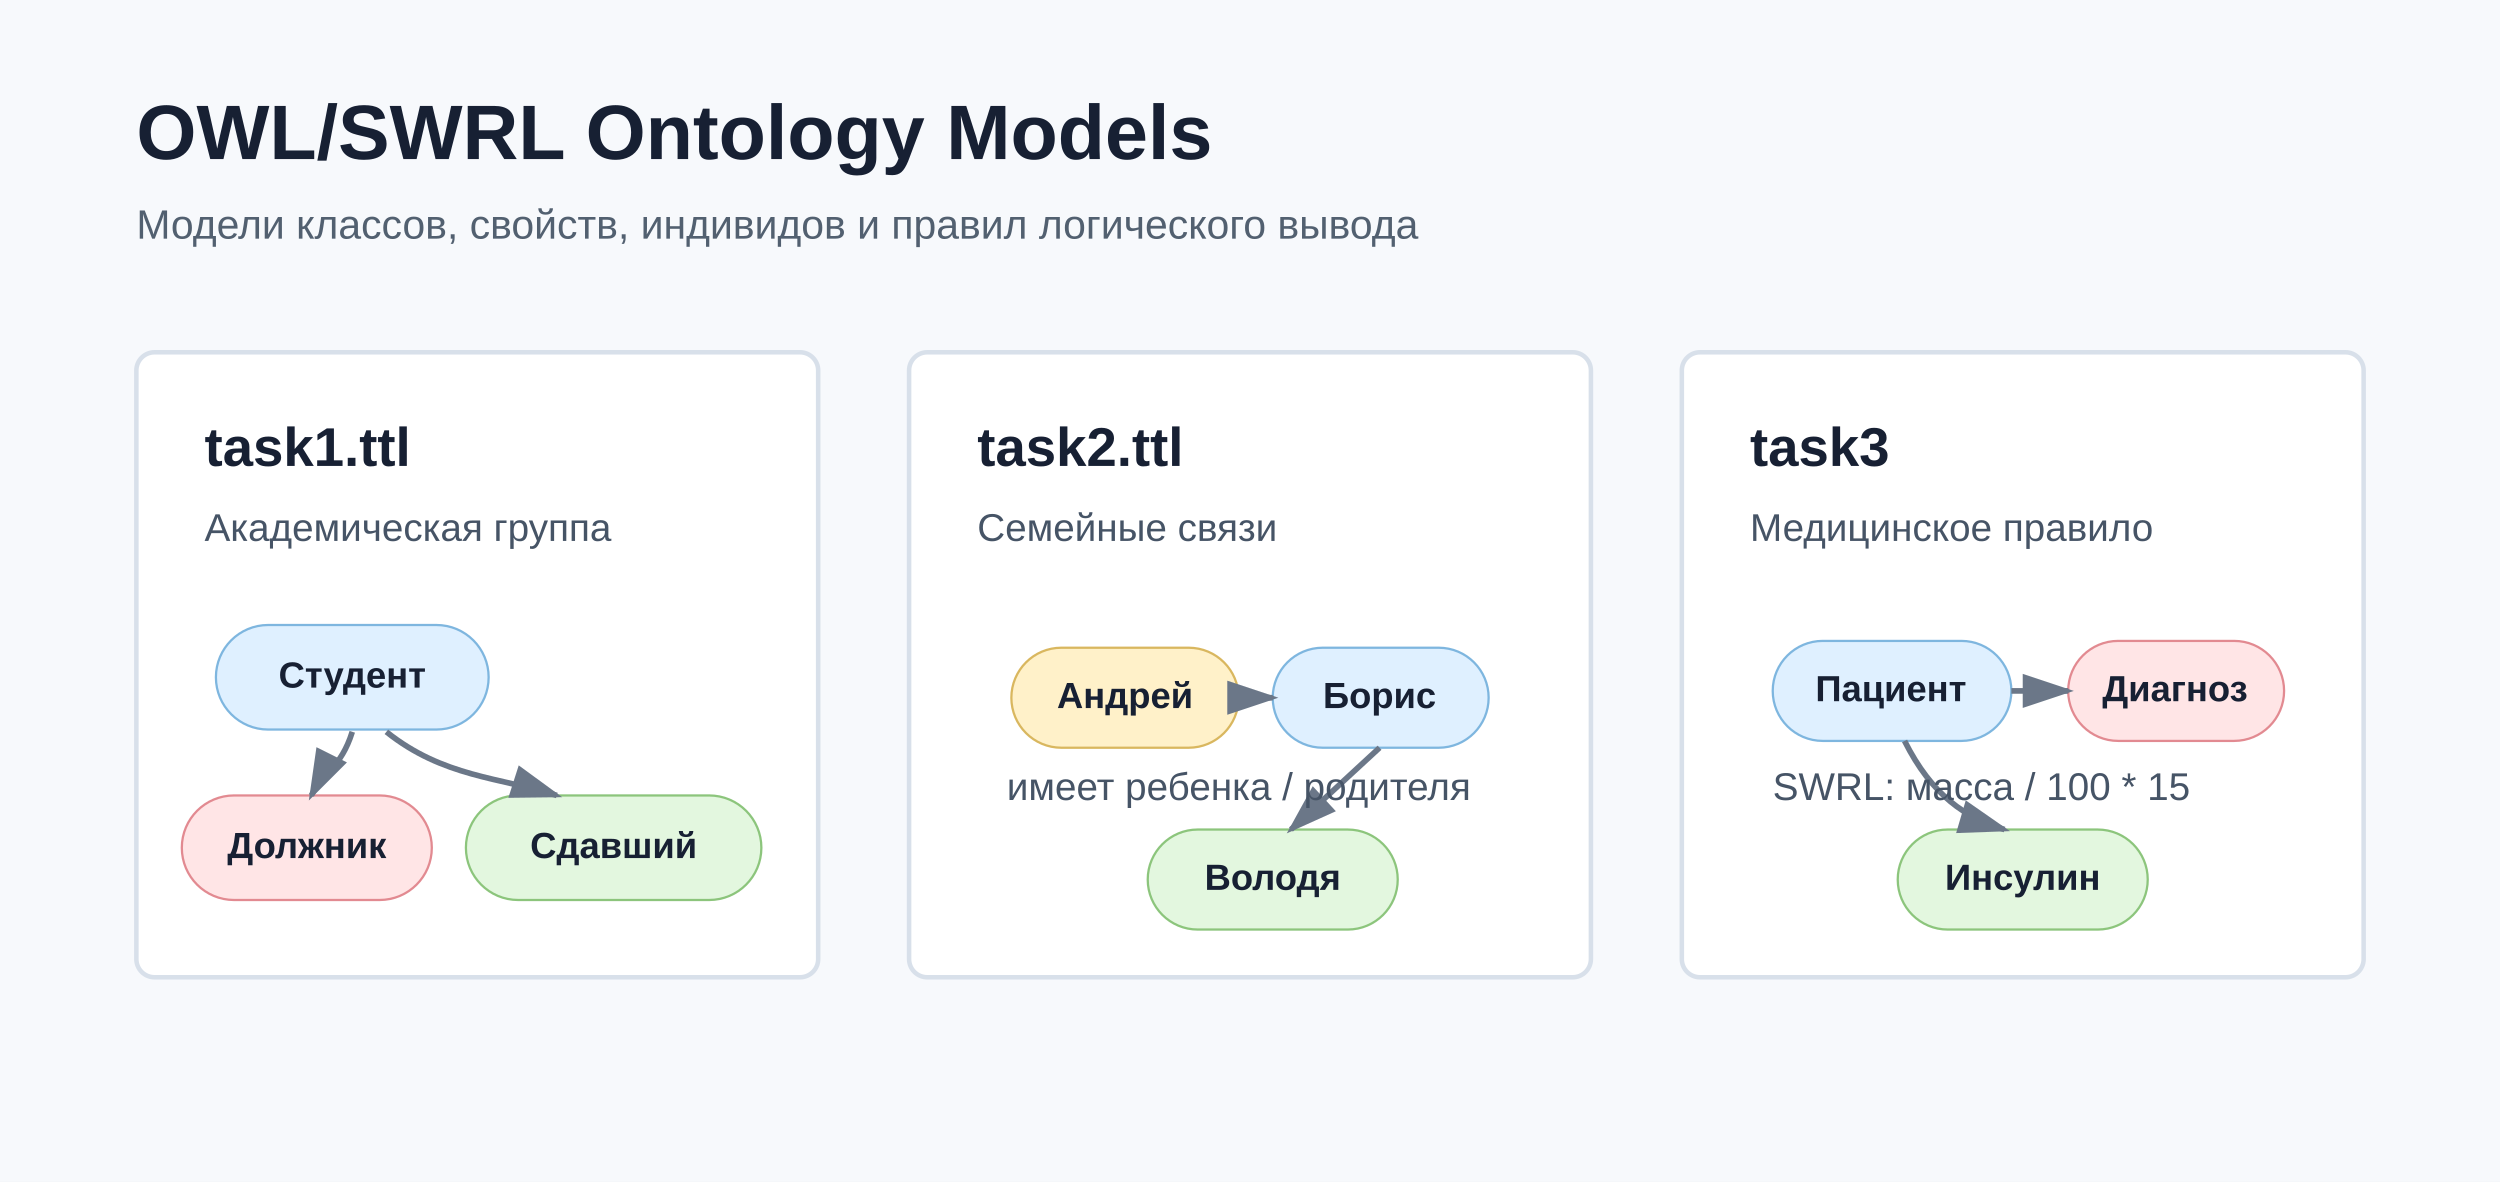
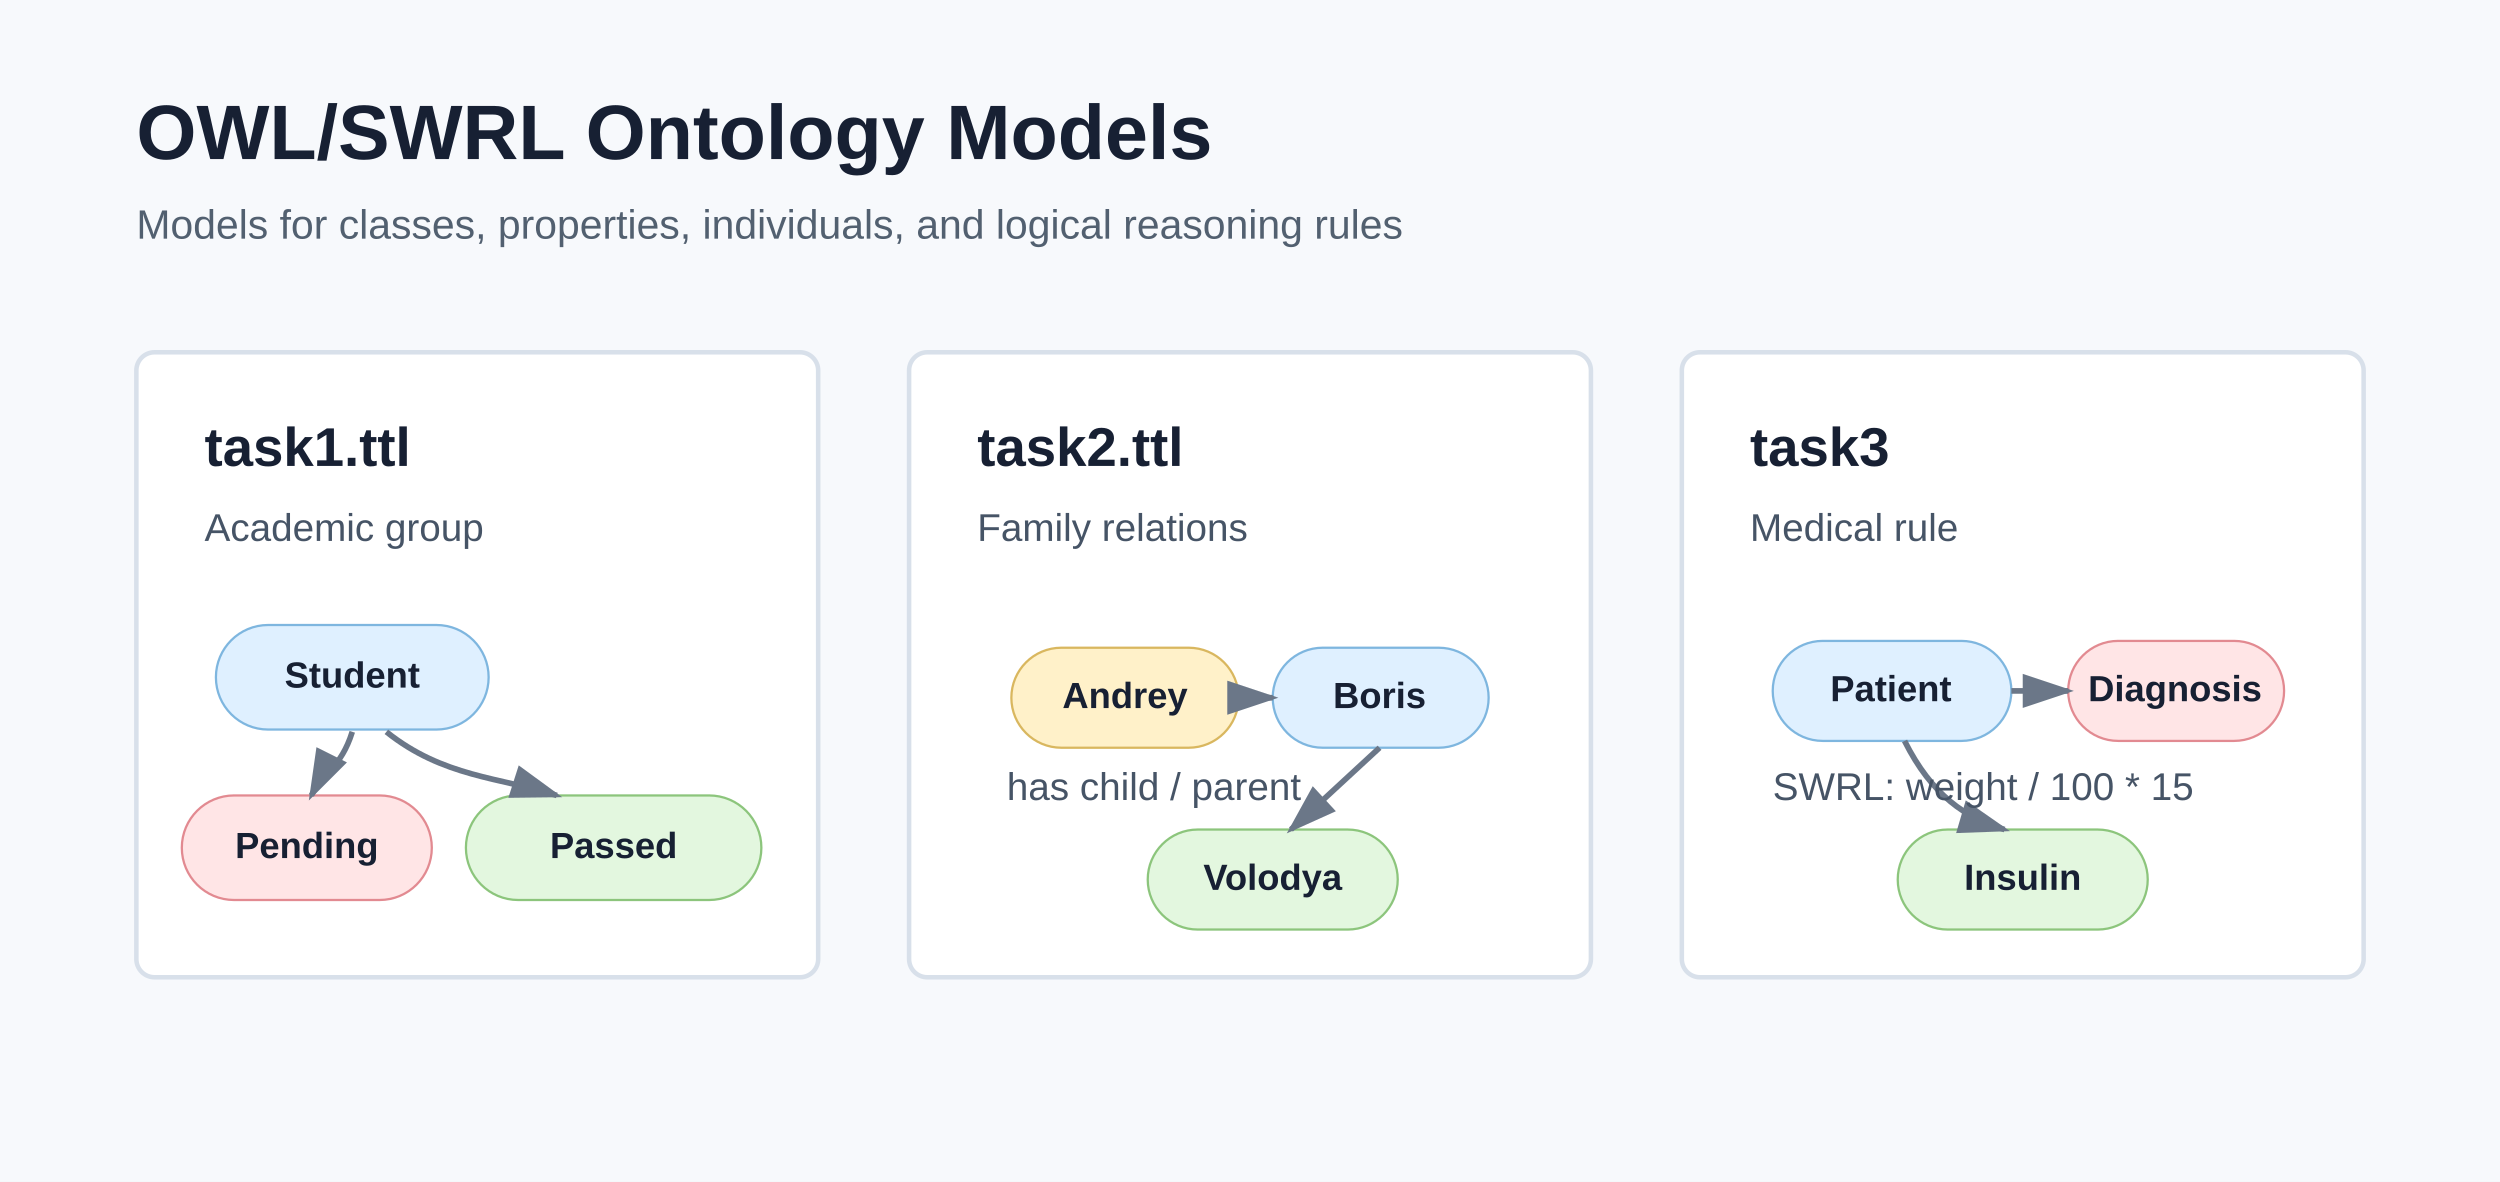
<svg xmlns="http://www.w3.org/2000/svg" width="1100" height="520" viewBox="0 0 1100 520" role="img" aria-labelledby="title desc">
  <defs>
    <style>
      .bg { fill: #f7f9fc; }
      .title { fill: #172033; font: 700 34px Arial, sans-serif; }
      .subtitle { fill: #526070; font: 18px Arial, sans-serif; }
      .card { fill: #ffffff; stroke: #d8e0ea; stroke-width: 2; rx: 8; }
      .cardTitle { fill: #172033; font: 700 24px Arial, sans-serif; }
      .text { fill: #465466; font: 17px Arial, sans-serif; }
      .pillBlue { fill: #dff0ff; stroke: #7eb6df; }
      .pillGreen { fill: #e3f7df; stroke: #8cc57c; }
      .pillRose { fill: #ffe5e6; stroke: #e28a91; }
      .pillYellow { fill: #fff1c9; stroke: #d9b75f; }
      .line { stroke: #6b7788; stroke-width: 2.5; fill: none; marker-end: url(#arrow); }
      .nodeText { fill: #172033; font: 700 16px Arial, sans-serif; text-anchor: middle; dominant-baseline: middle; }
    </style>
    <marker id="arrow" markerWidth="10" markerHeight="10" refX="8" refY="3" orient="auto">
      <path d="M0,0 L0,6 L9,3 z" fill="#6b7788" />
    </marker>
  </defs>
  <rect class="bg" width="1100" height="520" />
  <text class="title" x="60" y="70">OWL/SWRL Ontology Models</text>
-   <text class="subtitle" x="60" y="105">Модели классов, свойств, индивидов и правил логического вывода</text>
+   <text class="subtitle" x="60" y="105">Models for classes, properties, individuals, and logical reasoning rules</text>
  <rect class="card" x="60" y="155" width="300" height="275" />
  <text class="cardTitle" x="90" y="205">task1.ttl</text>
-   <text class="text" x="90" y="238">Академическая группа</text>
+   <text class="text" x="90" y="238">Academic group</text>
  <rect class="pillBlue" x="95" y="275" width="120" height="46" rx="23" />
-   <text class="nodeText" x="155" y="298">Студент</text>
+   <text class="nodeText" x="155" y="298">Student</text>
  <rect class="pillGreen" x="205" y="350" width="130" height="46" rx="23" />
-   <text class="nodeText" x="270" y="373">Сдавший</text>
+   <text class="nodeText" x="270" y="373">Passed</text>
  <rect class="pillRose" x="80" y="350" width="110" height="46" rx="23" />
-   <text class="nodeText" x="135" y="373">Должник</text>
+   <text class="nodeText" x="135" y="373">Pending</text>
  <path class="line" d="M155 322 C150 338 142 340 137 350" />
  <path class="line" d="M170 322 C195 342 220 342 245 350" />
  <rect class="card" x="400" y="155" width="300" height="275" />
  <text class="cardTitle" x="430" y="205">task2.ttl</text>
-   <text class="text" x="430" y="238">Семейные связи</text>
+   <text class="text" x="430" y="238">Family relations</text>
  <rect class="pillYellow" x="445" y="285" width="100" height="44" rx="22" />
-   <text class="nodeText" x="495" y="307">Андрей</text>
+   <text class="nodeText" x="495" y="307">Andrey</text>
  <rect class="pillBlue" x="560" y="285" width="95" height="44" rx="22" />
-   <text class="nodeText" x="607" y="307">Борис</text>
+   <text class="nodeText" x="607" y="307">Boris</text>
  <rect class="pillGreen" x="505" y="365" width="110" height="44" rx="22" />
-   <text class="nodeText" x="560" y="387">Володя</text>
+   <text class="nodeText" x="560" y="387">Volodya</text>
  <path class="line" d="M545 307 L560 307" />
  <path class="line" d="M607 329 L568 365" />
-   <text class="text" x="443" y="352">имеет ребенка / родителя</text>
+   <text class="text" x="443" y="352">has child / parent</text>
  <rect class="card" x="740" y="155" width="300" height="275" />
  <text class="cardTitle" x="770" y="205">task3</text>
-   <text class="text" x="770" y="238">Медицинское правило</text>
+   <text class="text" x="770" y="238">Medical rule</text>
  <rect class="pillBlue" x="780" y="282" width="105" height="44" rx="22" />
-   <text class="nodeText" x="832" y="304">Пациент</text>
+   <text class="nodeText" x="832" y="304">Patient</text>
  <rect class="pillRose" x="910" y="282" width="95" height="44" rx="22" />
-   <text class="nodeText" x="957" y="304">Диагноз</text>
+   <text class="nodeText" x="957" y="304">Diagnosis</text>
  <rect class="pillGreen" x="835" y="365" width="110" height="44" rx="22" />
-   <text class="nodeText" x="890" y="387">Инсулин</text>
+   <text class="nodeText" x="890" y="387">Insulin</text>
  <path class="line" d="M885 304 L910 304" />
  <path class="line" d="M838 326 C850 350 865 360 882 365" />
-   <text class="text" x="780" y="352">SWRL: масса / 100 * 15</text>
+   <text class="text" x="780" y="352">SWRL: weight / 100 * 15</text>
</svg>
